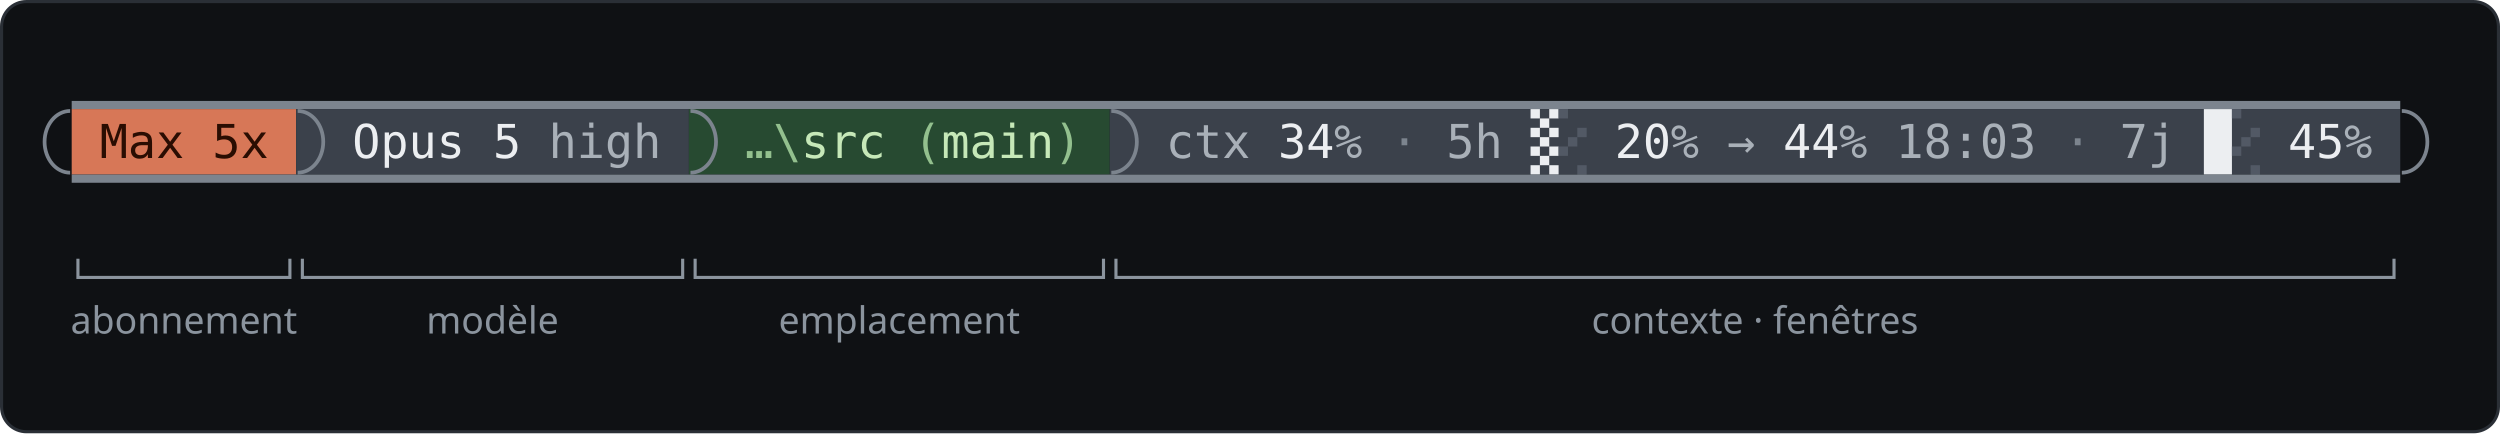
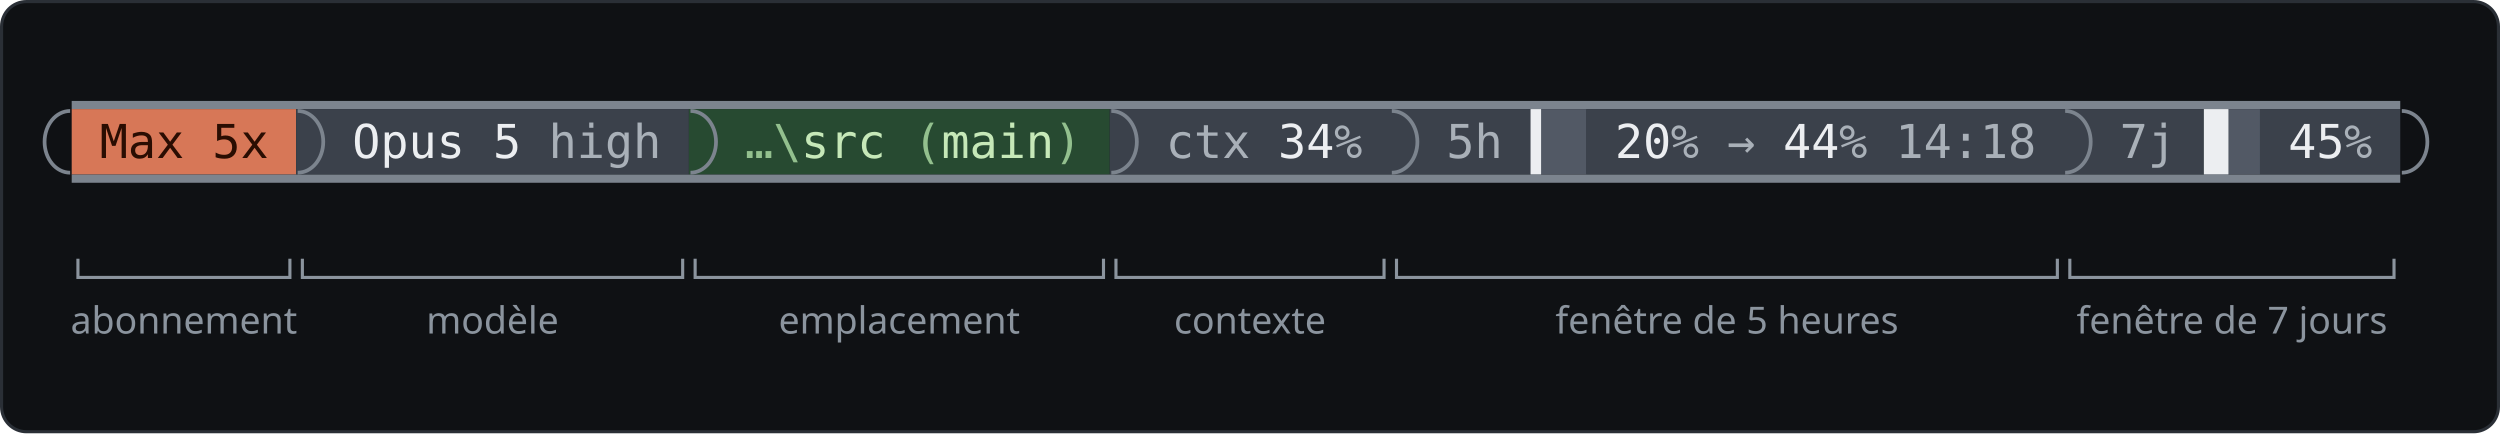
<svg xmlns="http://www.w3.org/2000/svg" width="802" height="139" viewBox="0 0 802 139" role="img" aria-labelledby="titre">
  <style>text{font-family:'Cascadia Mono','Consolas','DejaVu Sans Mono',monospace;font-size:15px;dominant-baseline:central;white-space:pre}.l{font-family:'Segoe UI',system-ui,sans-serif;font-size:12px;fill:#8b949e;dominant-baseline:auto}</style>
  <rect x="0.5" y="0.5" width="801" height="138" rx="8" fill="#0f1114" stroke="#2a2f36" />
  <rect x="23" y="32.38" width="747" height="2.63" fill="rgb(124,132,142)" />
  <rect x="23" y="35" width="72" height="21" fill="rgb(215,119,87)" />
  <rect x="95" y="35" width="126" height="21" fill="rgb(59,65,75)" />
  <rect x="221" y="35" width="135" height="21" fill="rgb(39,74,49)" />
-   <rect x="356" y="35" width="414" height="21" fill="rgb(59,65,75)" />
+   <rect x="356" y="35" width="135" height="21" fill="rgb(59,65,75)" />
+   <rect x="491" y="35" width="18" height="21" fill="rgb(82,89,101)" />
+   <rect x="509" y="35" width="198" height="21" fill="rgb(59,65,75)" />
+   <rect x="707" y="35" width="18" height="21" fill="rgb(82,89,101)" />
+   <rect x="725" y="35" width="45" height="21" fill="rgb(59,65,75)" />
  <path d="M 22.5,35.6 A 8.2,9.9 0 0 0 22.5,55.4" fill="none" stroke="rgb(124,132,142)" stroke-width="1.2" />
  <path d="M 95.5,35.6 A 8.2,9.9 0 0 1 95.5,55.4" fill="none" stroke="rgb(124,132,142)" stroke-width="1.2" />
  <path d="M 221.5,35.6 A 8.2,9.9 0 0 1 221.5,55.4" fill="none" stroke="rgb(124,132,142)" stroke-width="1.2" />
  <path d="M 356.5,35.6 A 8.2,9.9 0 0 1 356.5,55.4" fill="none" stroke="rgb(124,132,142)" stroke-width="1.2" />
-   <rect x="491" y="35" width="3" height="3" fill="rgb(236,238,241)" />
-   <rect x="497" y="35" width="3" height="3" fill="rgb(236,238,241)" />
-   <rect x="494" y="38" width="3" height="3" fill="rgb(236,238,241)" />
-   <rect x="491" y="41" width="3" height="3" fill="rgb(236,238,241)" />
-   <rect x="497" y="41" width="3" height="3" fill="rgb(236,238,241)" />
-   <rect x="494" y="44" width="3" height="3" fill="rgb(236,238,241)" />
-   <rect x="491" y="47" width="3" height="3" fill="rgb(236,238,241)" />
-   <rect x="497" y="47" width="3" height="3" fill="rgb(236,238,241)" />
-   <rect x="494" y="50" width="3" height="3" fill="rgb(236,238,241)" />
-   <rect x="491" y="53" width="3" height="3" fill="rgb(236,238,241)" />
-   <rect x="497" y="53" width="3" height="3" fill="rgb(236,238,241)" />
-   <rect x="500" y="35" width="3" height="3" fill="rgb(82,89,101)" />
-   <rect x="506" y="41" width="3" height="3" fill="rgb(82,89,101)" />
-   <rect x="503" y="44" width="3" height="3" fill="rgb(82,89,101)" />
-   <rect x="500" y="47" width="3" height="3" fill="rgb(82,89,101)" />
-   <rect x="506" y="53" width="3" height="3" fill="rgb(82,89,101)" />
-   <rect x="707" y="35" width="9" height="21" fill="rgb(236,238,241)" />
-   <rect x="716" y="35" width="3" height="3" fill="rgb(82,89,101)" />
-   <rect x="722" y="41" width="3" height="3" fill="rgb(82,89,101)" />
-   <rect x="719" y="44" width="3" height="3" fill="rgb(82,89,101)" />
-   <rect x="716" y="47" width="3" height="3" fill="rgb(82,89,101)" />
-   <rect x="722" y="53" width="3" height="3" fill="rgb(82,89,101)" />
+   <path d="M 446.5,35.6 A 8.2,9.9 0 0 1 446.5,55.4" fill="none" stroke="rgb(124,132,142)" stroke-width="1.2" />
+   <rect x="491" y="35" width="3.38" height="21" fill="rgb(236,238,241)" />
+   <path d="M 662.5,35.6 A 8.2,9.9 0 0 1 662.5,55.4" fill="none" stroke="rgb(124,132,142)" stroke-width="1.2" />
+   <rect x="707" y="35" width="7.88" height="21" fill="rgb(236,238,241)" />
  <path d="M 770.5,35.6 A 8.2,9.9 0 0 1 770.5,55.4" fill="none" stroke="rgb(124,132,142)" stroke-width="1.2" />
  <text x="32" y="45.5" textLength="63" lengthAdjust="spacingAndGlyphs" fill="rgb(42,13,2)" xml:space="preserve">Max 5x </text>
  <text x="113" y="45.5" textLength="63" lengthAdjust="spacingAndGlyphs" fill="rgb(236,238,241)" xml:space="preserve">Opus 5 </text>
  <text x="176" y="45.5" textLength="45" lengthAdjust="spacingAndGlyphs" fill="rgb(169,176,184)" xml:space="preserve">high </text>
  <text x="239" y="45.5" textLength="18" lengthAdjust="spacingAndGlyphs" fill="rgb(147,192,142)" xml:space="preserve">…\</text>
  <text x="257" y="45.5" textLength="27" lengthAdjust="spacingAndGlyphs" fill="rgb(198,232,184)" xml:space="preserve">src</text>
  <text x="284" y="45.5" textLength="18" lengthAdjust="spacingAndGlyphs" fill="rgb(147,192,142)" xml:space="preserve"> (</text>
  <text x="302" y="45.5" textLength="36" lengthAdjust="spacingAndGlyphs" fill="rgb(198,232,184)" xml:space="preserve">main</text>
  <text x="338" y="45.5" textLength="18" lengthAdjust="spacingAndGlyphs" fill="rgb(147,192,142)" xml:space="preserve">) </text>
  <text x="374" y="45.5" textLength="36" lengthAdjust="spacingAndGlyphs" fill="rgb(169,176,184)" xml:space="preserve">ctx </text>
  <text x="410" y="45.5" textLength="18" lengthAdjust="spacingAndGlyphs" fill="rgb(236,238,241)" xml:space="preserve">34</text>
-   <text x="428" y="45.5" textLength="9" lengthAdjust="spacingAndGlyphs" fill="rgb(169,176,184)" xml:space="preserve">%</text>
-   <text x="437" y="45.5" textLength="27" lengthAdjust="spacingAndGlyphs" fill="rgb(124,132,142)" xml:space="preserve"> · </text>
+   <text x="428" y="45.5" textLength="18" lengthAdjust="spacingAndGlyphs" fill="rgb(169,176,184)" xml:space="preserve">% </text>
  <text x="464" y="45.5" textLength="27" lengthAdjust="spacingAndGlyphs" fill="rgb(169,176,184)" xml:space="preserve">5h </text>
-   <text x="518" y="45.5" textLength="18" lengthAdjust="spacingAndGlyphs" fill="rgb(236,238,241)" xml:space="preserve">20</text>
+   <text x="500" y="45.5" textLength="36" lengthAdjust="spacingAndGlyphs" fill="rgb(236,238,241)" xml:space="preserve">  20</text>
  <text x="536" y="45.5" textLength="36" lengthAdjust="spacingAndGlyphs" fill="rgb(169,176,184)" xml:space="preserve">% → </text>
  <text x="572" y="45.5" textLength="18" lengthAdjust="spacingAndGlyphs" fill="rgb(236,238,241)" xml:space="preserve">44</text>
-   <text x="590" y="45.5" textLength="63" lengthAdjust="spacingAndGlyphs" fill="rgb(169,176,184)" xml:space="preserve">% 18:03</text>
-   <text x="653" y="45.5" textLength="27" lengthAdjust="spacingAndGlyphs" fill="rgb(124,132,142)" xml:space="preserve"> · </text>
+   <text x="590" y="45.5" textLength="72" lengthAdjust="spacingAndGlyphs" fill="rgb(169,176,184)" xml:space="preserve">% 14:18 </text>
  <text x="680" y="45.5" textLength="27" lengthAdjust="spacingAndGlyphs" fill="rgb(169,176,184)" xml:space="preserve">7j </text>
-   <text x="734" y="45.5" textLength="18" lengthAdjust="spacingAndGlyphs" fill="rgb(236,238,241)" xml:space="preserve">45</text>
+   <text x="716" y="45.5" textLength="36" lengthAdjust="spacingAndGlyphs" fill="rgb(236,238,241)" xml:space="preserve">  45</text>
  <text x="752" y="45.5" textLength="18" lengthAdjust="spacingAndGlyphs" fill="rgb(169,176,184)" xml:space="preserve">% </text>
  <rect x="23" y="56" width="747" height="2.63" fill="rgb(124,132,142)" />
  <path d="M 25,83 v6 H 93 v-6" fill="none" stroke="#8b949e" />
  <text class="l" x="59" y="107" text-anchor="middle">abonnement</text>
  <path d="M 97,83 v6 H 219 v-6" fill="none" stroke="#8b949e" />
  <text class="l" x="158" y="107" text-anchor="middle">modèle</text>
  <path d="M 223,83 v6 H 354 v-6" fill="none" stroke="#8b949e" />
  <text class="l" x="288.5" y="107" text-anchor="middle">emplacement</text>
-   <path d="M 358,83 v6 H 768 v-6" fill="none" stroke="#8b949e" />
-   <text class="l" x="563" y="107" text-anchor="middle">contexte · fenêtres</text>
+   <path d="M 358,83 v6 H 444 v-6" fill="none" stroke="#8b949e" />
+   <text class="l" x="401" y="107" text-anchor="middle">contexte</text>
+   <path d="M 448,83 v6 H 660 v-6" fill="none" stroke="#8b949e" />
+   <text class="l" x="554" y="107" text-anchor="middle">fenêtre de 5 heures</text>
+   <path d="M 664,83 v6 H 768 v-6" fill="none" stroke="#8b949e" />
+   <text class="l" x="716" y="107" text-anchor="middle">fenêtre de 7 jours</text>
</svg>
